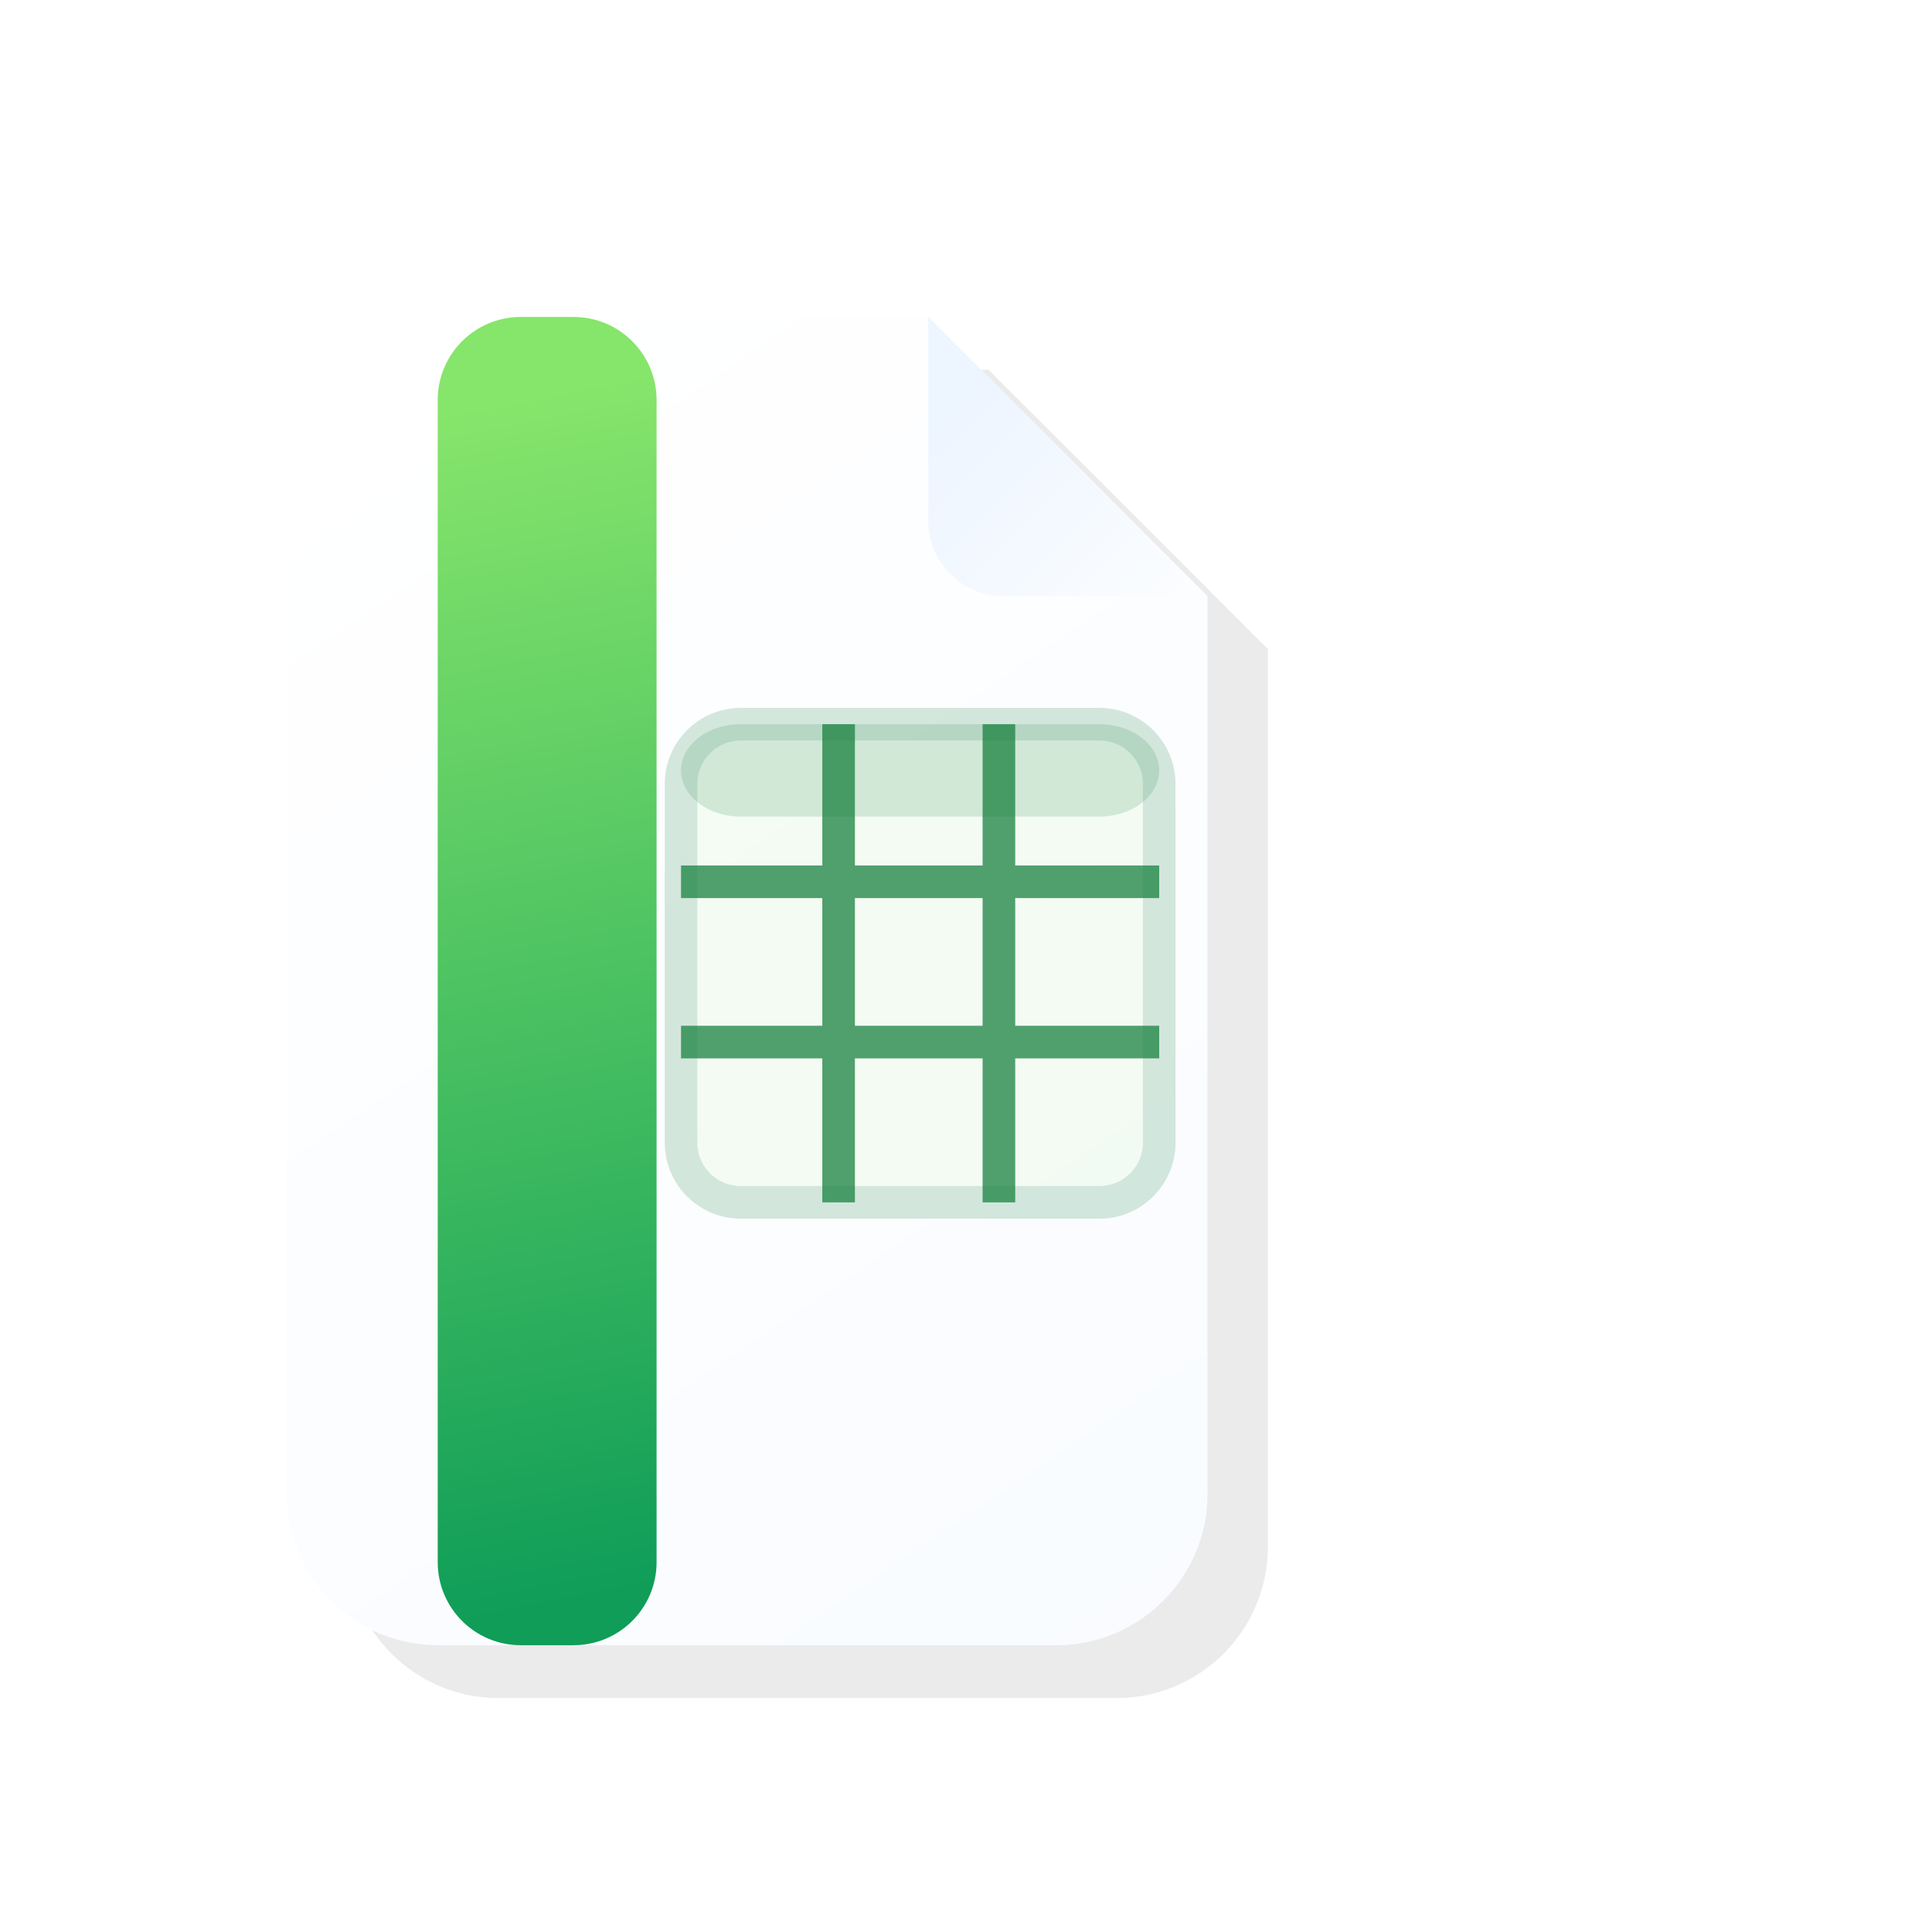
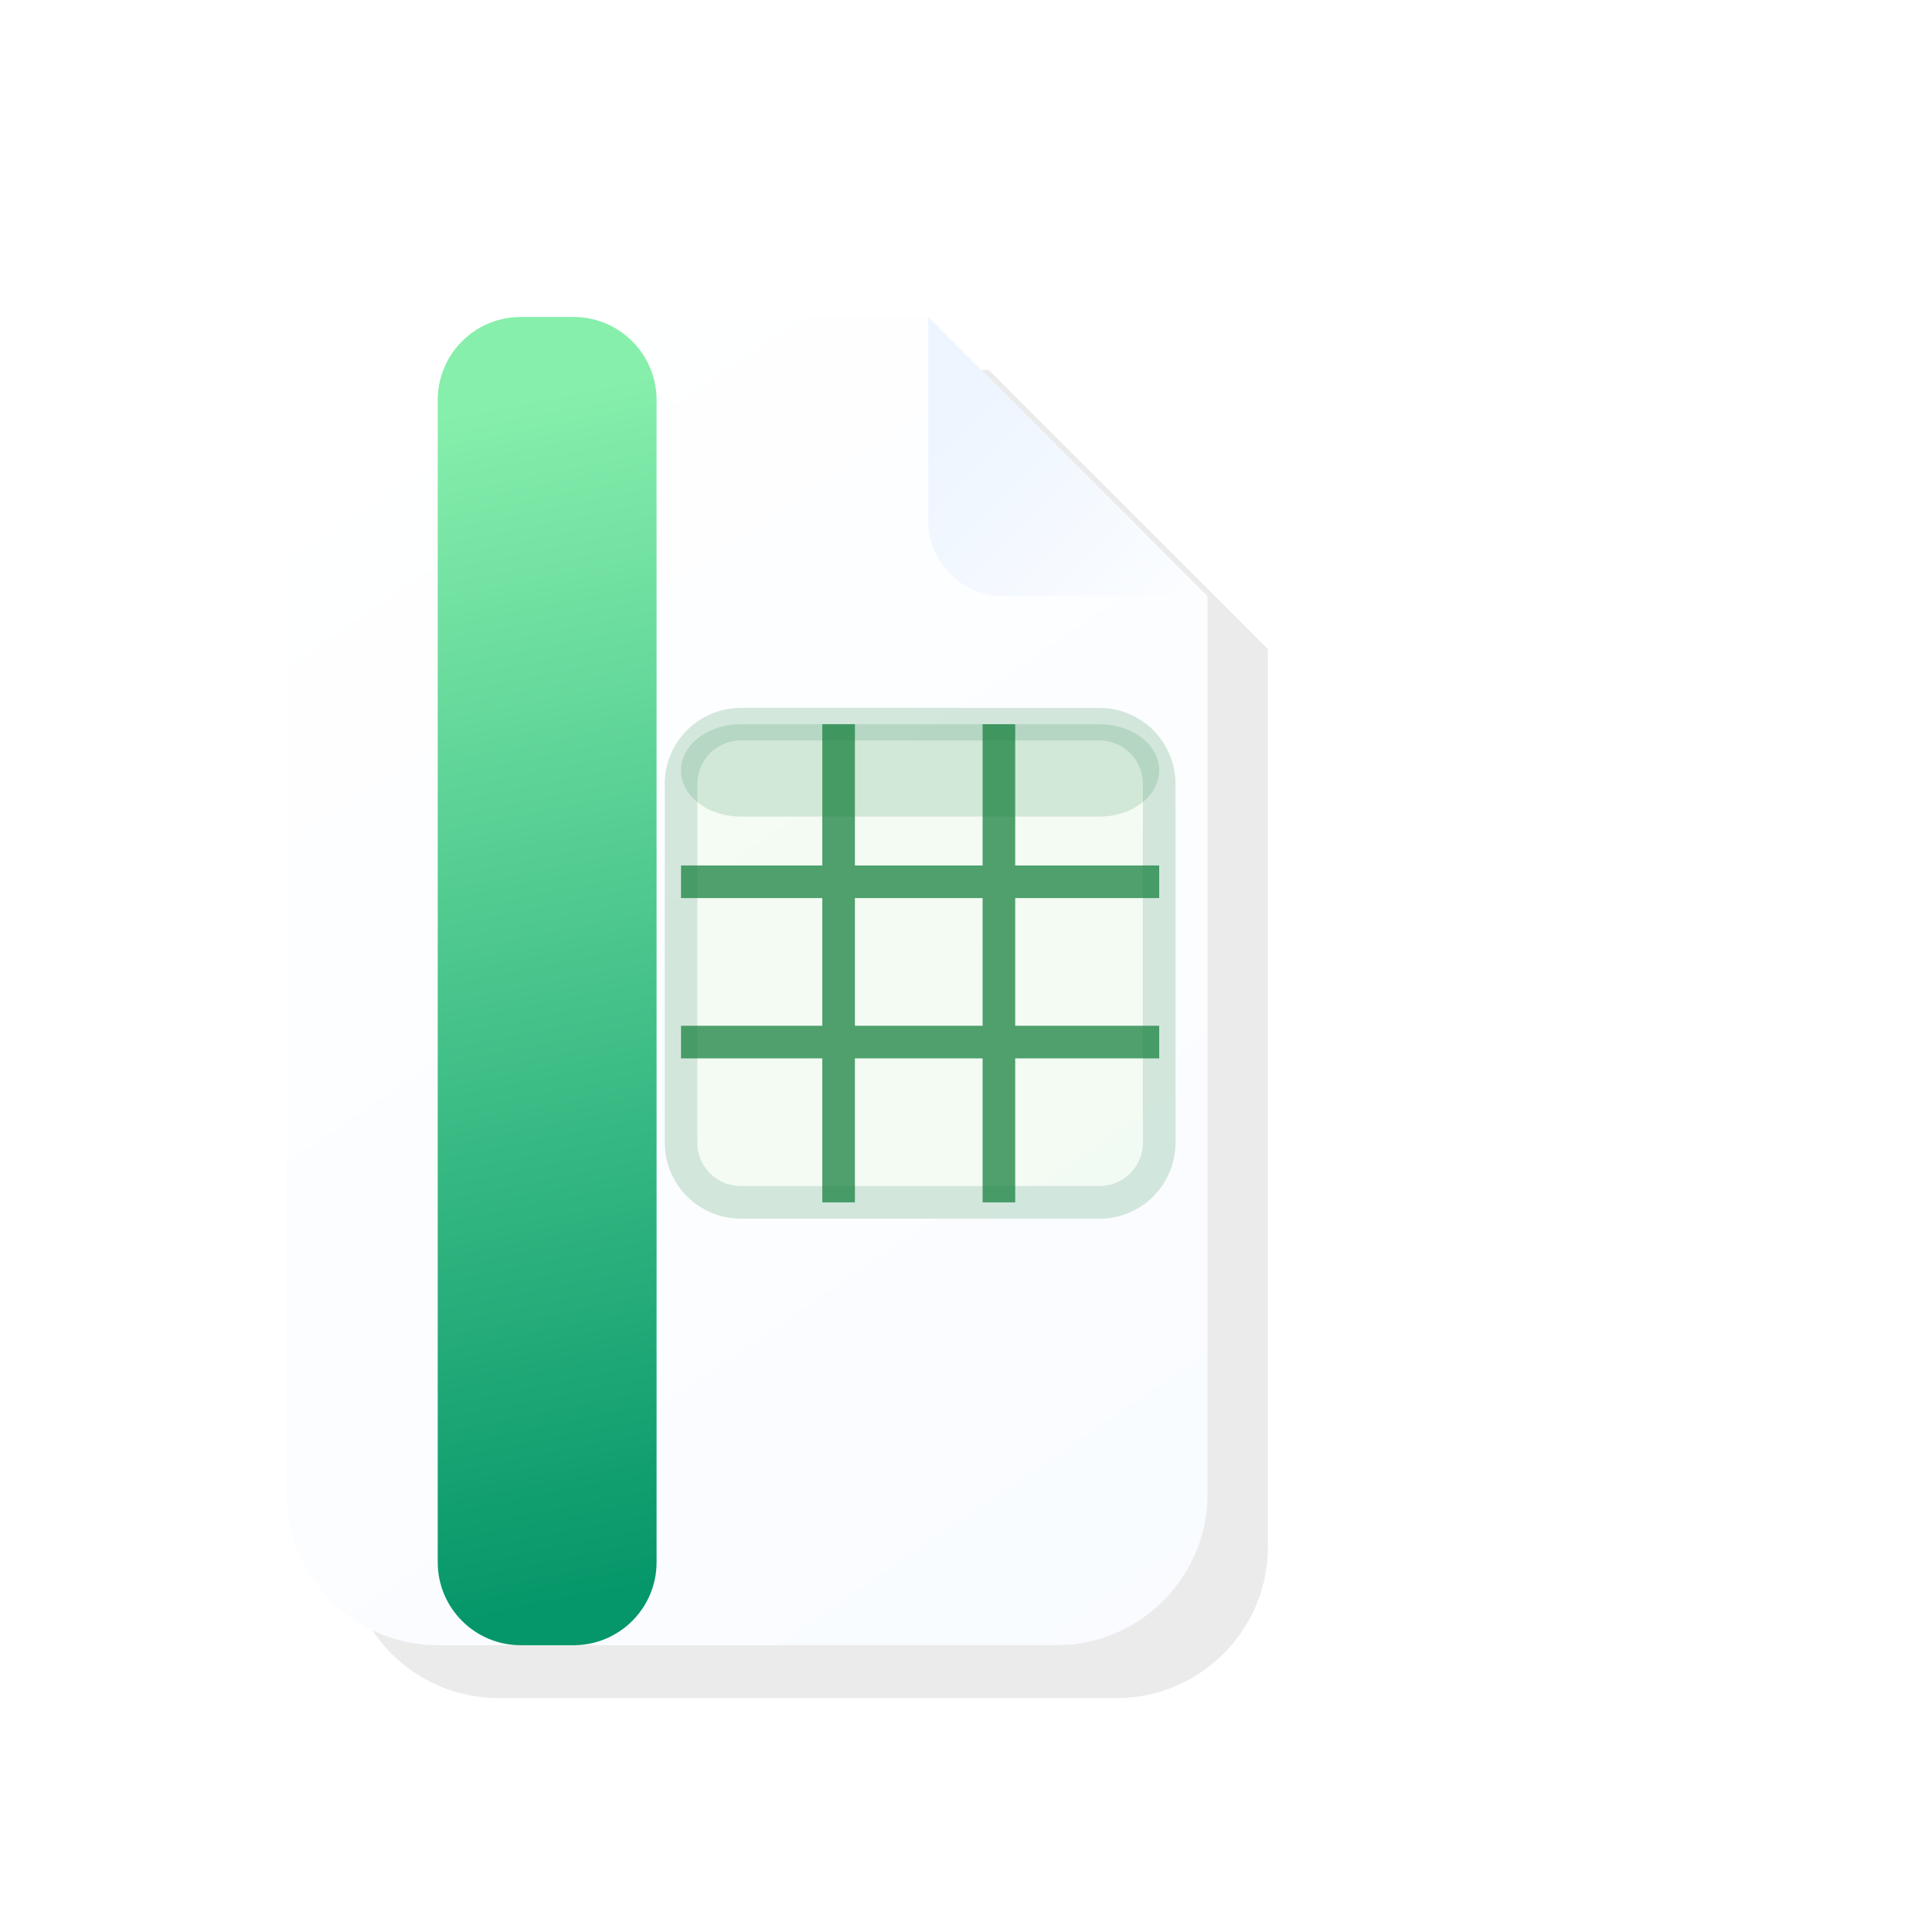
<svg xmlns="http://www.w3.org/2000/svg" width="512" height="512" viewBox="0 0 512 512">
  <defs>
    <linearGradient id="accent" x1="116" y1="110" x2="178" y2="420" gradientUnits="userSpaceOnUse">
-       <stop offset="0" stop-color="#86E56B" />
-       <stop offset="1" stop-color="#0F9D58" />
+       <stop offset="0" stop-color="#86EFAC" />
+       <stop offset="1" stop-color="#059669" />
    </linearGradient>
    <linearGradient id="panel" x1="116" y1="84" x2="360" y2="444" gradientUnits="userSpaceOnUse">
      <stop offset="0" stop-color="#ffffff" />
      <stop offset="1" stop-color="#f8fbff" />
    </linearGradient>
    <linearGradient id="fold" x1="278" y1="84" x2="348" y2="154" gradientUnits="userSpaceOnUse">
      <stop offset="0" stop-color="#edf5ff" />
      <stop offset="1" stop-color="#ffffff" />
    </linearGradient>
  </defs>
  <path d="M132 98h130l74 74v238c0 22-18 40-40 40H132c-22 0-40-18-40-40V138c0-22 18-40 40-40z" fill="#000000" opacity=".08" />
  <path d="M116 84h130l74 74v238c0 22-18 40-40 40H116c-22 0-40-18-40-40V124c0-22 18-40 40-40z" fill="url(#panel)" />
  <rect x="116" y="84" width="58" height="352" rx="22" fill="url(#accent)" />
  <path d="M246 84v54c0 11.046 8.954 20 20 20h54z" fill="url(#fold)" />
  <g transform="translate(48 58)">
    <g transform="scale(.72)">
      <g>
        <rect x="184" y="186" width="176" height="176" rx="22" fill="#CFF6BE" opacity=".18" stroke="#15803D" stroke-width="12" />
        <rect x="184" y="186" width="176" height="34" rx="22" fill="#15803D" opacity=".16" />
        <path d="M242 186v176M301 186v176M184 244h176M184 303h176" fill="none" stroke="#15803D" stroke-width="12" opacity=".74" />
      </g>
    </g>
  </g>
</svg>
